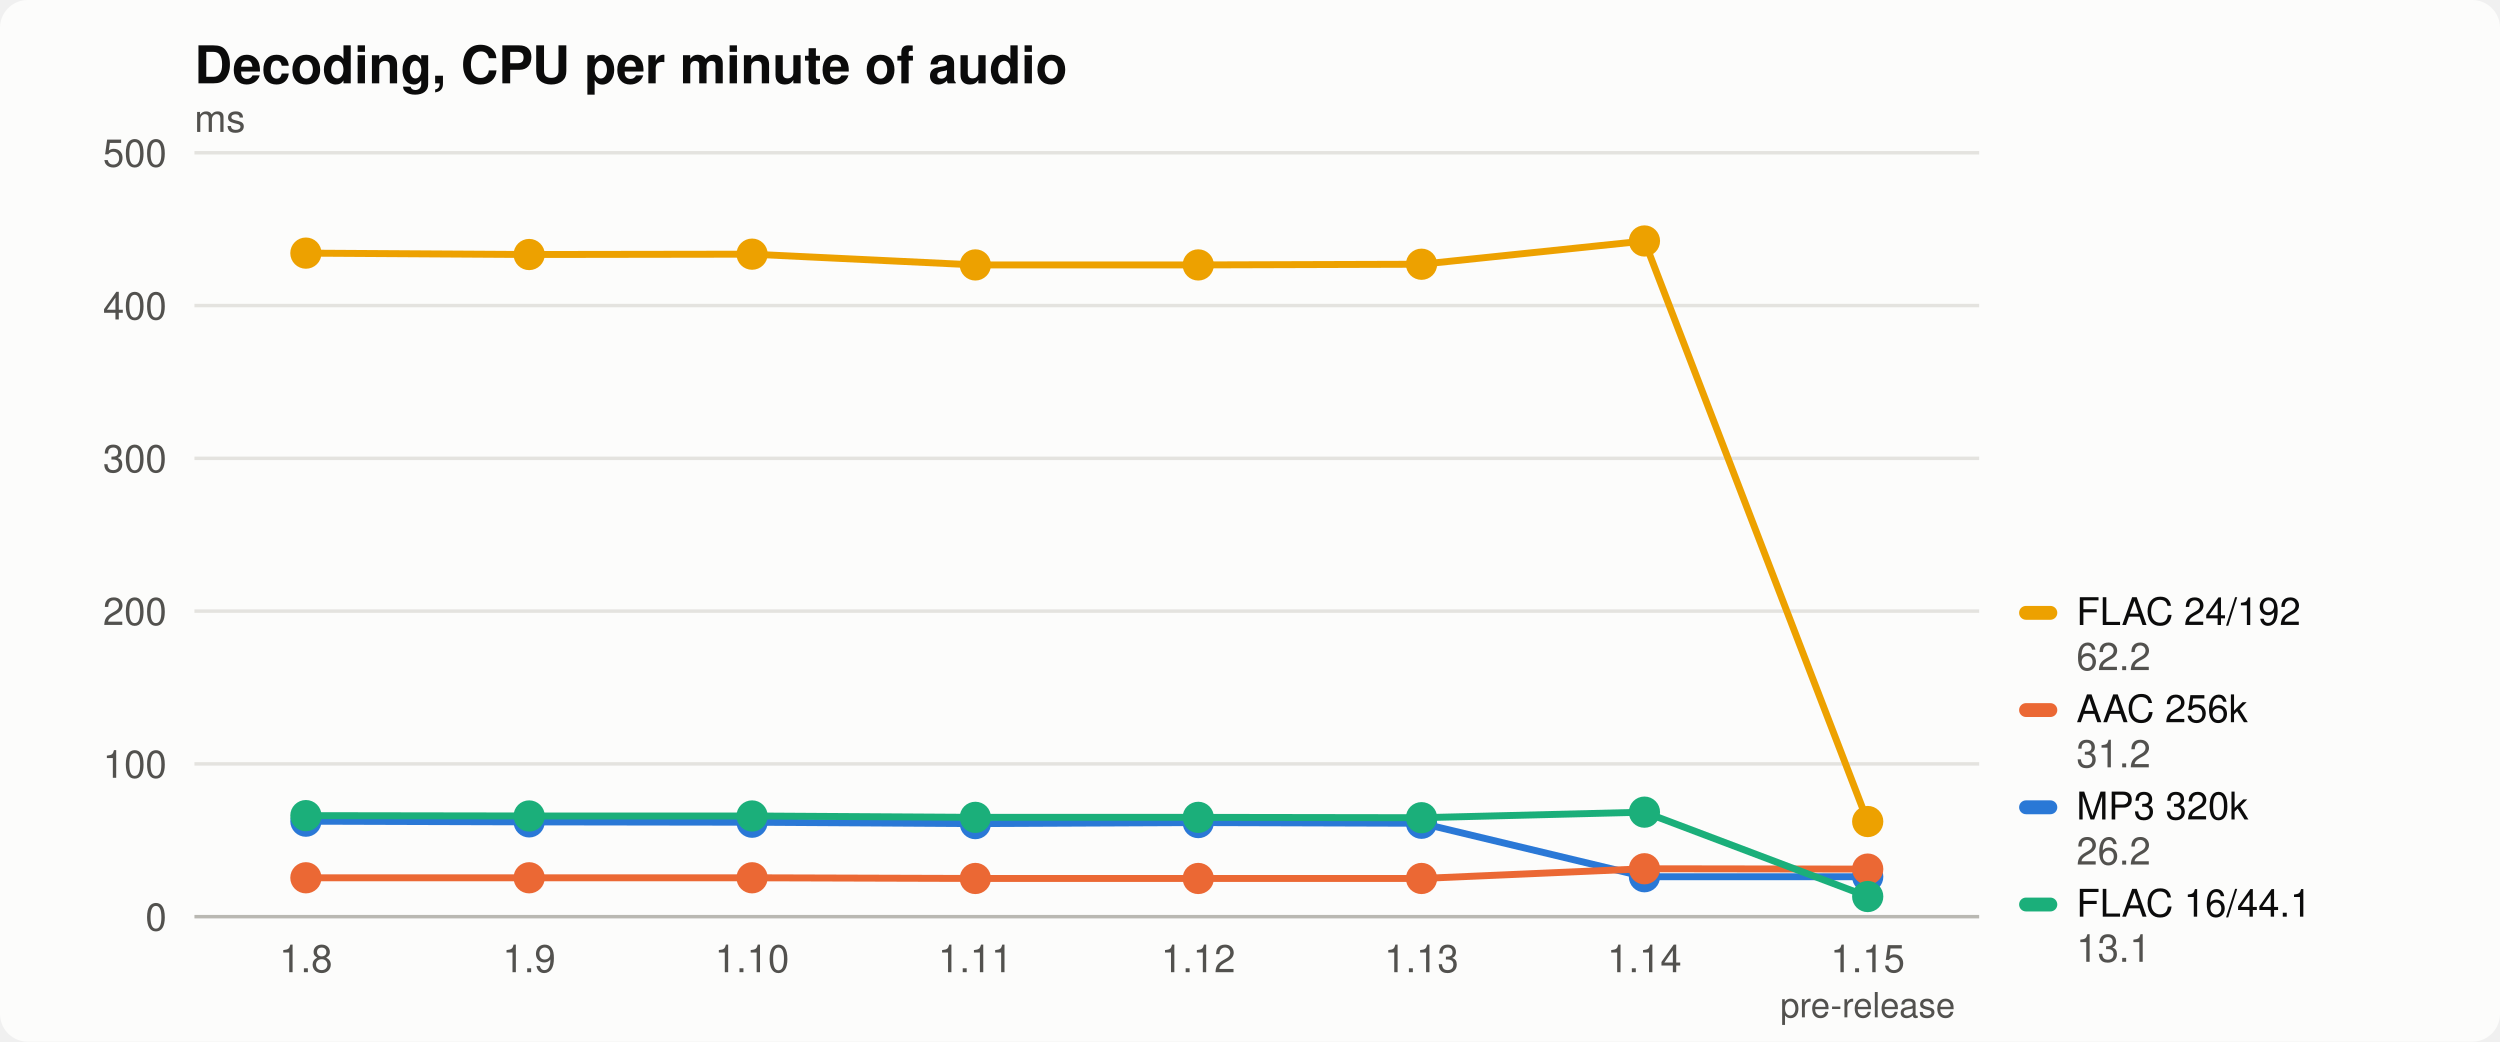
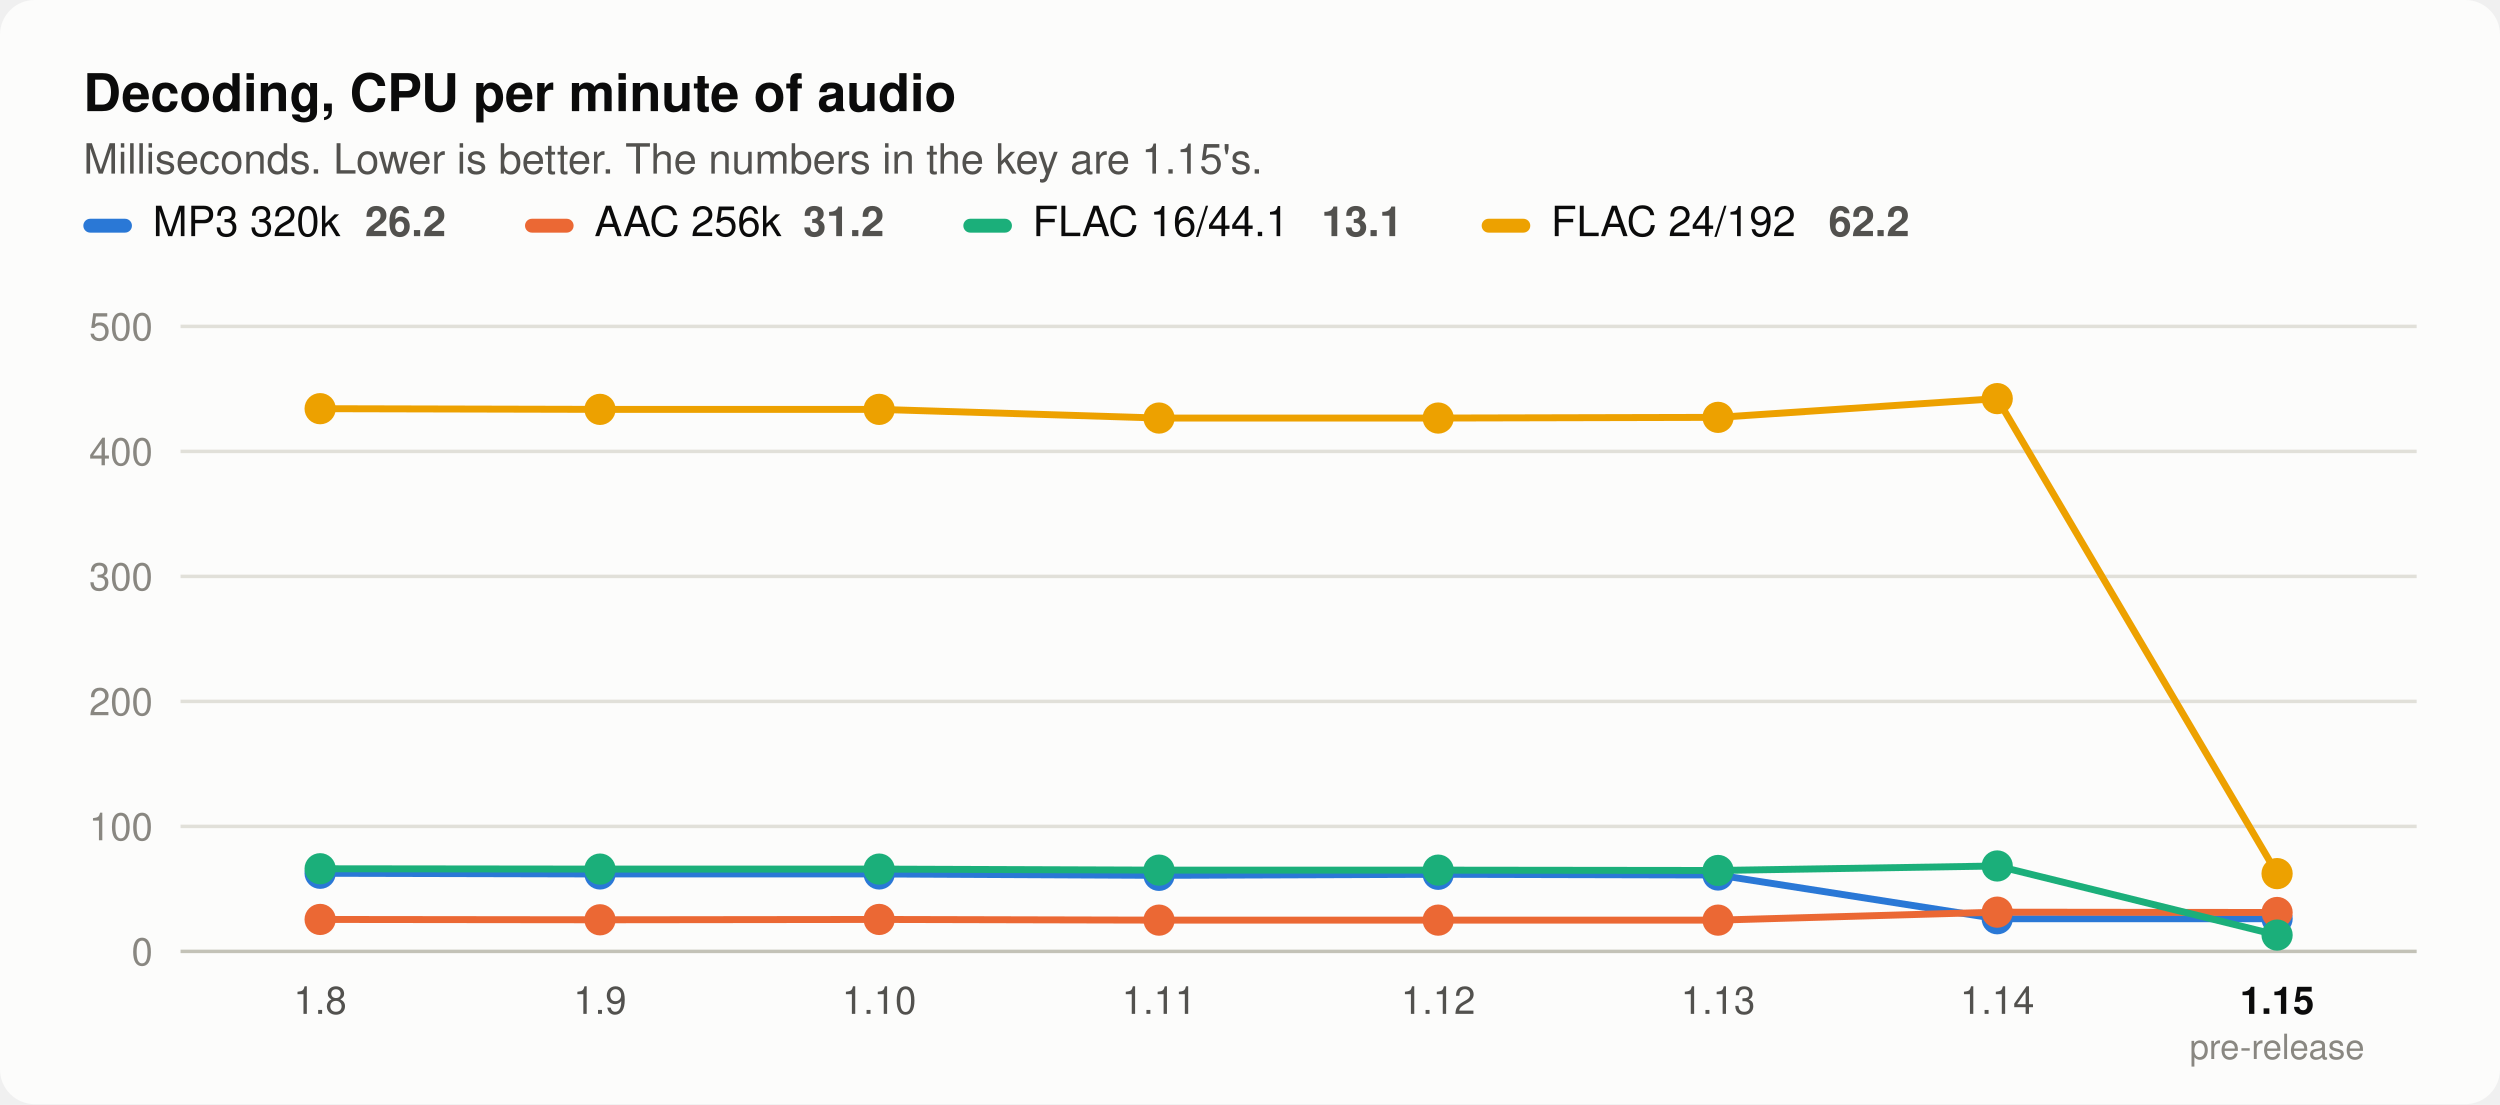
- <svg xmlns="http://www.w3.org/2000/svg" viewBox="0 0 720 300" width="720" height="300" font-family="-apple-system,BlinkMacSystemFont,Segoe UI,Helvetica,Arial,sans-serif" role="img" aria-label="Decoding, CPU per minute of audio">
-   <style>.bg{fill:#fcfcfb}.t{fill:#0b0b0b}.m{fill:#52514e}.g{stroke:#e4e3df}.a{stroke:#b9b8b2}.s0{stroke:#2a78d6;fill:#2a78d6}.s1{stroke:#eb6834;fill:#eb6834}.s2{stroke:#1baf7a;fill:#1baf7a}.s3{stroke:#eda100;fill:#eda100}@media (prefers-color-scheme:dark){.bg{fill:#1a1a19}.t{fill:#ffffff}.m{fill:#c3c2b7}.g{stroke:#2f2f2d}.a{stroke:#555550}.s0{stroke:#3987e5;fill:#3987e5}.s1{stroke:#d95926;fill:#d95926}.s2{stroke:#199e70;fill:#199e70}.s3{stroke:#c98500;fill:#c98500}}.l{fill:none;stroke-width:2;stroke-linejoin:round;stroke-linecap:round}</style>
-   <rect class="bg" width="720" height="300" rx="8" />
-   <text class="t" x="56" y="24" font-size="15" font-weight="600">Decoding, CPU per minute of audio</text>
-   <text class="m" x="56" y="38" font-size="11">ms</text>
-   <line class="a" x1="56" x2="570" y1="264.0" y2="264.0" />
-   <text class="m" x="48" y="268.0" font-size="11" text-anchor="end">0</text>
-   <line class="g" x1="56" x2="570" y1="220.0" y2="220.0" />
-   <text class="m" x="48" y="224.0" font-size="11" text-anchor="end">100</text>
-   <line class="g" x1="56" x2="570" y1="176.0" y2="176.0" />
-   <text class="m" x="48" y="180.0" font-size="11" text-anchor="end">200</text>
-   <line class="g" x1="56" x2="570" y1="132.0" y2="132.0" />
-   <text class="m" x="48" y="136.0" font-size="11" text-anchor="end">300</text>
-   <line class="g" x1="56" x2="570" y1="88.0" y2="88.0" />
-   <text class="m" x="48" y="92.0" font-size="11" text-anchor="end">400</text>
-   <line class="g" x1="56" x2="570" y1="44.0" y2="44.0" />
-   <text class="m" x="48" y="48.0" font-size="11" text-anchor="end">500</text>
-   <text class="m" x="88.1" y="280" font-size="11" text-anchor="middle">1.8</text>
-   <text class="m" x="152.4" y="280" font-size="11" text-anchor="middle">1.9</text>
-   <text class="m" x="216.6" y="280" font-size="11" text-anchor="middle">1.10</text>
-   <text class="m" x="280.9" y="280" font-size="11" text-anchor="middle">1.11</text>
-   <text class="m" x="345.1" y="280" font-size="11" text-anchor="middle">1.12</text>
-   <text class="m" x="409.4" y="280" font-size="11" text-anchor="middle">1.13</text>
-   <text class="m" x="473.6" y="280" font-size="11" text-anchor="middle">1.14</text>
-   <text class="m" x="537.9" y="280" font-size="11" text-anchor="middle">1.15</text>
-   <text class="m" x="537.9" y="293" font-size="10" text-anchor="middle">pre-release</text>
-   <path class="l s0" d="M88.1,236.5 L152.4,236.7 L216.6,236.8 L280.9,237.2 L345.1,236.9 L409.4,237.1 L473.6,252.5 L537.9,252.5" />
-   <circle class="s0" cx="88.1" cy="236.5" r="4" stroke="none" />
-   <circle class="s0" cx="152.4" cy="236.7" r="4" stroke="none" />
-   <circle class="s0" cx="216.6" cy="236.8" r="4" stroke="none" />
-   <circle class="s0" cx="280.9" cy="237.2" r="4" stroke="none" />
-   <circle class="s0" cx="345.1" cy="236.9" r="4" stroke="none" />
-   <circle class="s0" cx="409.4" cy="237.1" r="4" stroke="none" />
-   <circle class="s0" cx="473.6" cy="252.5" r="4" stroke="none" />
-   <circle class="s0" cx="537.9" cy="252.5" r="4" stroke="none" />
-   <path class="l s1" d="M88.1,252.8 L152.4,252.8 L216.6,252.8 L280.9,253.0 L345.1,253.0 L409.4,253.0 L473.6,250.2 L537.9,250.3" />
-   <circle class="s1" cx="88.1" cy="252.8" r="4" stroke="none" />
-   <circle class="s1" cx="152.4" cy="252.8" r="4" stroke="none" />
-   <circle class="s1" cx="216.6" cy="252.8" r="4" stroke="none" />
-   <circle class="s1" cx="280.9" cy="253.0" r="4" stroke="none" />
-   <circle class="s1" cx="345.1" cy="253.0" r="4" stroke="none" />
-   <circle class="s1" cx="409.4" cy="253.0" r="4" stroke="none" />
-   <circle class="s1" cx="473.6" cy="250.2" r="4" stroke="none" />
-   <circle class="s1" cx="537.9" cy="250.3" r="4" stroke="none" />
-   <path class="l s2" d="M88.1,234.9 L152.4,235.0 L216.6,235.0 L280.9,235.4 L345.1,235.4 L409.4,235.5 L473.6,233.9 L537.9,258.2" />
-   <circle class="s2" cx="88.1" cy="234.9" r="4" stroke="none" />
-   <circle class="s2" cx="152.4" cy="235.0" r="4" stroke="none" />
-   <circle class="s2" cx="216.6" cy="235.0" r="4" stroke="none" />
-   <circle class="s2" cx="280.9" cy="235.4" r="4" stroke="none" />
-   <circle class="s2" cx="345.1" cy="235.4" r="4" stroke="none" />
-   <circle class="s2" cx="409.4" cy="235.5" r="4" stroke="none" />
-   <circle class="s2" cx="473.6" cy="233.9" r="4" stroke="none" />
-   <circle class="s2" cx="537.9" cy="258.2" r="4" stroke="none" />
-   <path class="l s3" d="M88.1,72.9 L152.4,73.3 L216.6,73.2 L280.9,76.3 L345.1,76.3 L409.4,76.1 L473.6,69.4 L537.9,236.6" />
-   <circle class="s3" cx="88.1" cy="72.9" r="4" stroke="none" />
-   <circle class="s3" cx="152.4" cy="73.3" r="4" stroke="none" />
-   <circle class="s3" cx="216.6" cy="73.2" r="4" stroke="none" />
-   <circle class="s3" cx="280.9" cy="76.3" r="4" stroke="none" />
-   <circle class="s3" cx="345.1" cy="76.3" r="4" stroke="none" />
-   <circle class="s3" cx="409.4" cy="76.1" r="4" stroke="none" />
-   <circle class="s3" cx="473.6" cy="69.4" r="4" stroke="none" />
-   <circle class="s3" cx="537.9" cy="236.6" r="4" stroke="none" />
-   <rect class="s3" x="582" y="175.0" width="10" height="3" rx="1.5" stroke="none" />
-   <text class="t" x="598" y="180.0" font-size="11">FLAC 24/192</text>
-   <text class="m" x="598" y="193.0" font-size="11">62.2</text>
-   <rect class="s1" x="582" y="203.0" width="10" height="3" rx="1.5" stroke="none" />
-   <text class="t" x="598" y="208.0" font-size="11">AAC 256k</text>
-   <text class="m" x="598" y="221.0" font-size="11">31.2</text>
-   <rect class="s0" x="582" y="231.0" width="10" height="3" rx="1.5" stroke="none" />
-   <text class="t" x="598" y="236.0" font-size="11">MP3 320k</text>
-   <text class="m" x="598" y="249.0" font-size="11">26.2</text>
-   <rect class="s2" x="582" y="259.0" width="10" height="3" rx="1.5" stroke="none" />
-   <text class="t" x="598" y="264.0" font-size="11">FLAC 16/44.1</text>
-   <text class="m" x="598" y="277.0" font-size="11">13.1</text>
+ <svg xmlns="http://www.w3.org/2000/svg" viewBox="0 0 720 318" width="720" height="318" font-family="-apple-system,BlinkMacSystemFont,'Segoe UI',Helvetica,Arial,sans-serif" role="img" aria-label="Decoding, CPU per minute of audio">
+   <style>.bg{fill:#fcfcfb}.t{fill:#0b0b0b}.m{fill:#52514e}.q{fill:#898781}.box{fill:#f0efec}.g{stroke:#e1e0d9}.a{stroke:#c3c2b7}.k{stroke:#b9b8b2}.ring{stroke:#fcfcfb}.s0{fill:#2a78d6;stroke:#2a78d6}.s1{fill:#eb6834;stroke:#eb6834}.s2{fill:#1baf7a;stroke:#1baf7a}.s3{fill:#eda100;stroke:#eda100}@media (prefers-color-scheme:dark){.bg{fill:#1a1a19}.t{fill:#f0efec}.m{fill:#c3c2b7}.q{fill:#898781}.box{fill:#262624}.g{stroke:#2c2c2a}.a{stroke:#383835}.k{stroke:#55554f}.ring{stroke:#1a1a19}.s0{fill:#3987e5;stroke:#3987e5}.s1{fill:#d95926;stroke:#d95926}.s2{fill:#199e70;stroke:#199e70}.s3{fill:#c98500;stroke:#c98500}}text{font-variant-numeric:tabular-nums}.ln{fill:none;stroke-linejoin:round;stroke-linecap:round}rect.s0,rect.s1,rect.s2,rect.s3,rect.s4,rect.s5,rect.s6,rect.s7,rect.sg{stroke:none}</style>
+   <rect class="bg" width="720" height="318" rx="10" />
+   <text class="t" x="24.0" y="32.0" font-size="15" text-anchor="start" font-weight="600">Decoding, CPU per minute of audio</text>
+   <text class="m" x="24.0" y="50.0" font-size="12" text-anchor="start">Milliseconds. Lower is better. The numbers in the key are 1.15's.</text>
+   <rect class="s0" x="24" y="63.0" width="14" height="4" rx="2" />
+   <text class="t" x="44.0" y="68.0" font-size="12" text-anchor="start">MP3 320k</text>
+   <text class="m" x="105.1" y="68.0" font-size="12" text-anchor="start" font-weight="600">26.2</text>
+   <rect class="s1" x="151.2" y="63.0" width="14" height="4" rx="2" />
+   <text class="t" x="171.2" y="68.0" font-size="12" text-anchor="start">AAC 256k</text>
+   <text class="m" x="231.3" y="68.0" font-size="12" text-anchor="start" font-weight="600">31.2</text>
+   <rect class="s2" x="277.44" y="63.0" width="14" height="4" rx="2" />
+   <text class="t" x="297.4" y="68.0" font-size="12" text-anchor="start">FLAC 16/44.1</text>
+   <text class="m" x="380.6" y="68.0" font-size="12" text-anchor="start" font-weight="600">13.1</text>
+   <rect class="s3" x="426.72" y="63.0" width="14" height="4" rx="2" />
+   <text class="t" x="446.7" y="68.0" font-size="12" text-anchor="start">FLAC 24/192</text>
+   <text class="m" x="526.6" y="68.0" font-size="12" text-anchor="start" font-weight="600">62.2</text>
+   <line class="a" x1="52.0" y1="274.0" x2="696.0" y2="274.0" stroke-width="1" />
+   <text class="q" x="44.0" y="278.0" font-size="11" text-anchor="end">0</text>
+   <line class="g" x1="52.0" y1="238.0" x2="696.0" y2="238.0" stroke-width="1" />
+   <text class="q" x="44.0" y="242.0" font-size="11" text-anchor="end">100</text>
+   <line class="g" x1="52.0" y1="202.0" x2="696.0" y2="202.0" stroke-width="1" />
+   <text class="q" x="44.0" y="206.0" font-size="11" text-anchor="end">200</text>
+   <line class="g" x1="52.0" y1="166.0" x2="696.0" y2="166.0" stroke-width="1" />
+   <text class="q" x="44.0" y="170.0" font-size="11" text-anchor="end">300</text>
+   <line class="g" x1="52.0" y1="130.0" x2="696.0" y2="130.0" stroke-width="1" />
+   <text class="q" x="44.0" y="134.0" font-size="11" text-anchor="end">400</text>
+   <line class="g" x1="52.0" y1="94.0" x2="696.0" y2="94.0" stroke-width="1" />
+   <text class="q" x="44.0" y="98.0" font-size="11" text-anchor="end">500</text>
+   <text class="m" x="92.2" y="292.0" font-size="11" text-anchor="middle">1.8</text>
+   <text class="m" x="172.8" y="292.0" font-size="11" text-anchor="middle">1.9</text>
+   <text class="m" x="253.2" y="292.0" font-size="11" text-anchor="middle">1.10</text>
+   <text class="m" x="333.8" y="292.0" font-size="11" text-anchor="middle">1.11</text>
+   <text class="m" x="414.2" y="292.0" font-size="11" text-anchor="middle">1.12</text>
+   <text class="m" x="494.8" y="292.0" font-size="11" text-anchor="middle">1.13</text>
+   <text class="m" x="575.2" y="292.0" font-size="11" text-anchor="middle">1.14</text>
+   <text class="t" x="655.8" y="292.0" font-size="11" text-anchor="middle" font-weight="600">1.15</text>
+   <text class="q" x="655.8" y="305.0" font-size="10" text-anchor="middle">pre-release</text>
+   <path class="ln s0" stroke-width="2" d="M92.2,251.5 L172.8,251.7 L253.2,251.7 L333.8,252.1 L414.2,251.8 L494.8,252.0 L575.2,264.6 L655.8,264.6" />
+   <circle class="s0 ring" cx="92.2" cy="251.5" r="3.5" stroke-width="2" />
+   <circle class="s0 ring" cx="172.8" cy="251.7" r="3.5" stroke-width="2" />
+   <circle class="s0 ring" cx="253.2" cy="251.7" r="3.5" stroke-width="2" />
+   <circle class="s0 ring" cx="333.8" cy="252.1" r="3.5" stroke-width="2" />
+   <circle class="s0 ring" cx="414.2" cy="251.8" r="3.5" stroke-width="2" />
+   <circle class="s0 ring" cx="494.8" cy="252.0" r="3.5" stroke-width="2" />
+   <circle class="s0 ring" cx="575.2" cy="264.6" r="3.5" stroke-width="2" />
+   <circle class="s0 ring" cx="655.8" cy="264.6" r="3.5" stroke-width="2" />
+   <path class="ln s1" stroke-width="2" d="M92.2,264.8 L172.8,264.9 L253.2,264.8 L333.8,265.0 L414.2,265.0 L494.8,265.0 L575.2,262.7 L655.8,262.8" />
+   <circle class="s1 ring" cx="92.2" cy="264.8" r="3.5" stroke-width="2" />
+   <circle class="s1 ring" cx="172.8" cy="264.9" r="3.5" stroke-width="2" />
+   <circle class="s1 ring" cx="253.2" cy="264.8" r="3.5" stroke-width="2" />
+   <circle class="s1 ring" cx="333.8" cy="265.0" r="3.5" stroke-width="2" />
+   <circle class="s1 ring" cx="414.2" cy="265.0" r="3.5" stroke-width="2" />
+   <circle class="s1 ring" cx="494.8" cy="265.0" r="3.5" stroke-width="2" />
+   <circle class="s1 ring" cx="575.2" cy="262.7" r="3.5" stroke-width="2" />
+   <circle class="s1 ring" cx="655.8" cy="262.8" r="3.5" stroke-width="2" />
+   <path class="ln s2" stroke-width="2" d="M92.2,250.2 L172.8,250.3 L253.2,250.3 L333.8,250.6 L414.2,250.6 L494.8,250.7 L575.2,249.4 L655.8,269.3" />
+   <circle class="s2 ring" cx="92.2" cy="250.2" r="3.5" stroke-width="2" />
+   <circle class="s2 ring" cx="172.8" cy="250.3" r="3.5" stroke-width="2" />
+   <circle class="s2 ring" cx="253.2" cy="250.3" r="3.5" stroke-width="2" />
+   <circle class="s2 ring" cx="333.8" cy="250.6" r="3.5" stroke-width="2" />
+   <circle class="s2 ring" cx="414.2" cy="250.6" r="3.5" stroke-width="2" />
+   <circle class="s2 ring" cx="494.8" cy="250.7" r="3.5" stroke-width="2" />
+   <circle class="s2 ring" cx="575.2" cy="249.4" r="3.5" stroke-width="2" />
+   <circle class="s2 ring" cx="655.8" cy="269.3" r="3.5" stroke-width="2" />
+   <path class="ln s3" stroke-width="2" d="M92.2,117.7 L172.8,117.9 L253.2,117.9 L333.8,120.4 L414.2,120.4 L494.8,120.2 L575.2,114.8 L655.8,251.6" />
+   <circle class="s3 ring" cx="92.2" cy="117.7" r="3.5" stroke-width="2" />
+   <circle class="s3 ring" cx="172.8" cy="117.9" r="3.5" stroke-width="2" />
+   <circle class="s3 ring" cx="253.2" cy="117.9" r="3.5" stroke-width="2" />
+   <circle class="s3 ring" cx="333.8" cy="120.4" r="3.5" stroke-width="2" />
+   <circle class="s3 ring" cx="414.2" cy="120.4" r="3.5" stroke-width="2" />
+   <circle class="s3 ring" cx="494.8" cy="120.2" r="3.5" stroke-width="2" />
+   <circle class="s3 ring" cx="575.2" cy="114.8" r="3.5" stroke-width="2" />
+   <circle class="s3 ring" cx="655.8" cy="251.6" r="3.5" stroke-width="2" />
</svg>
